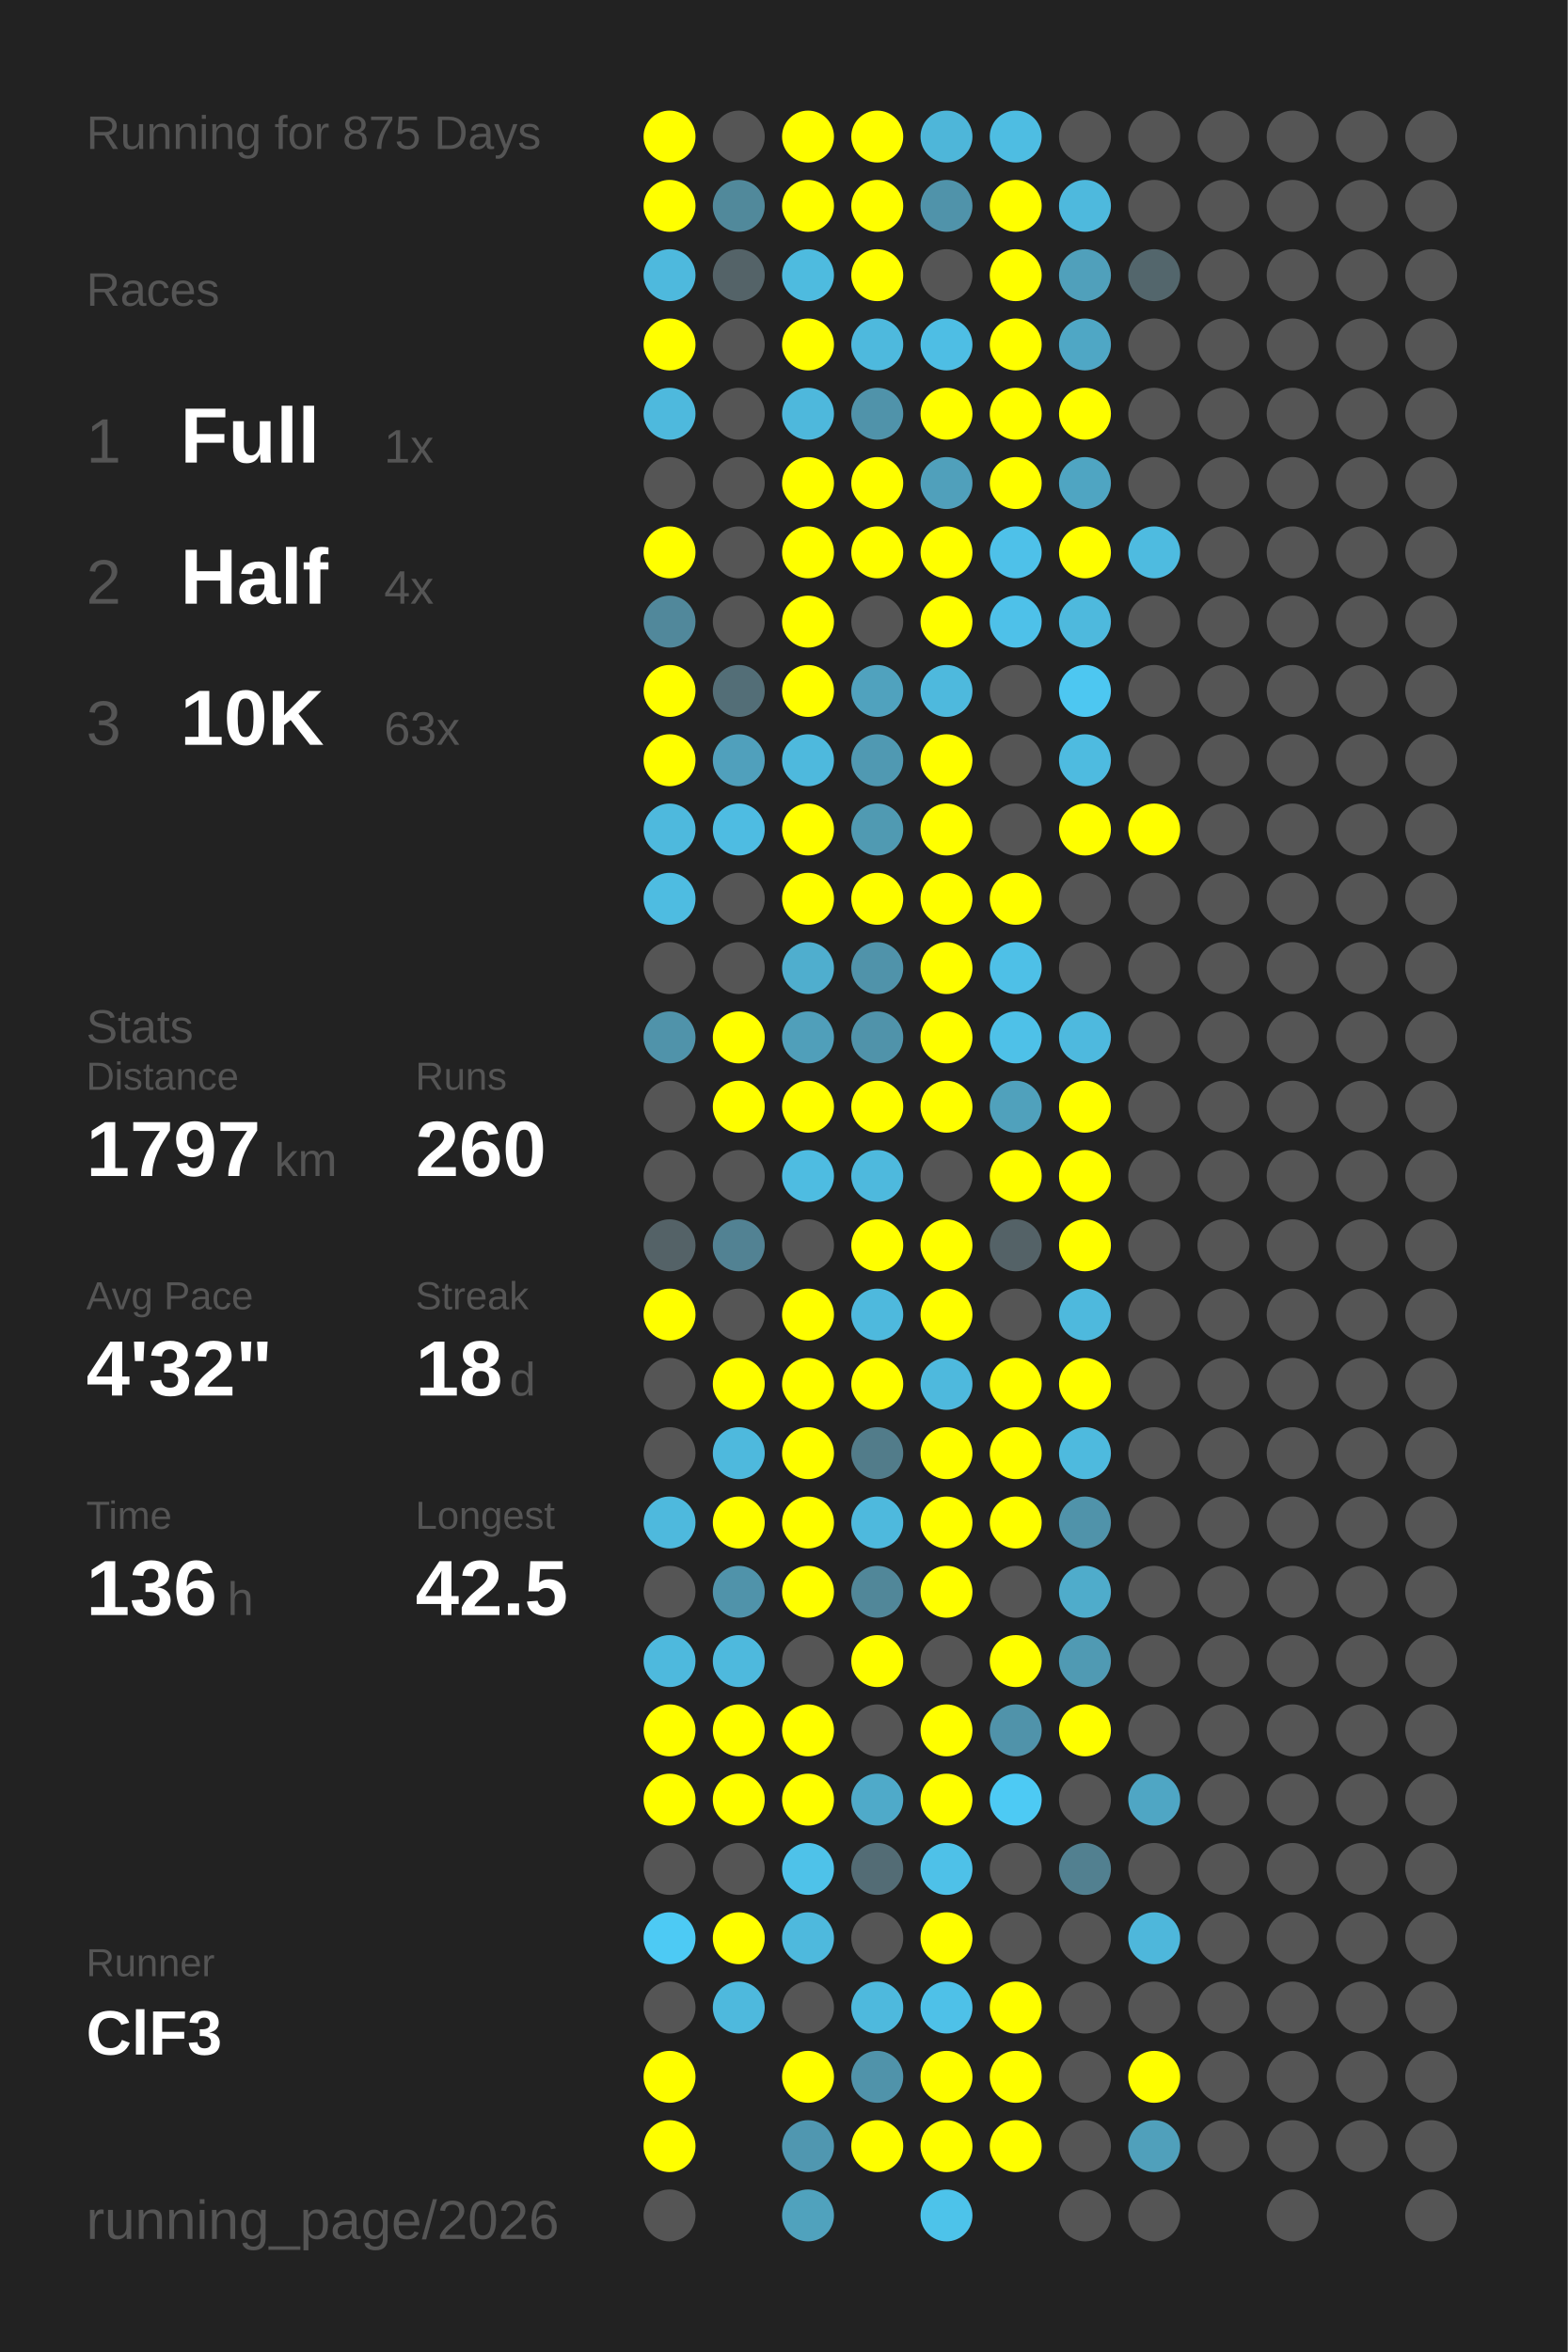
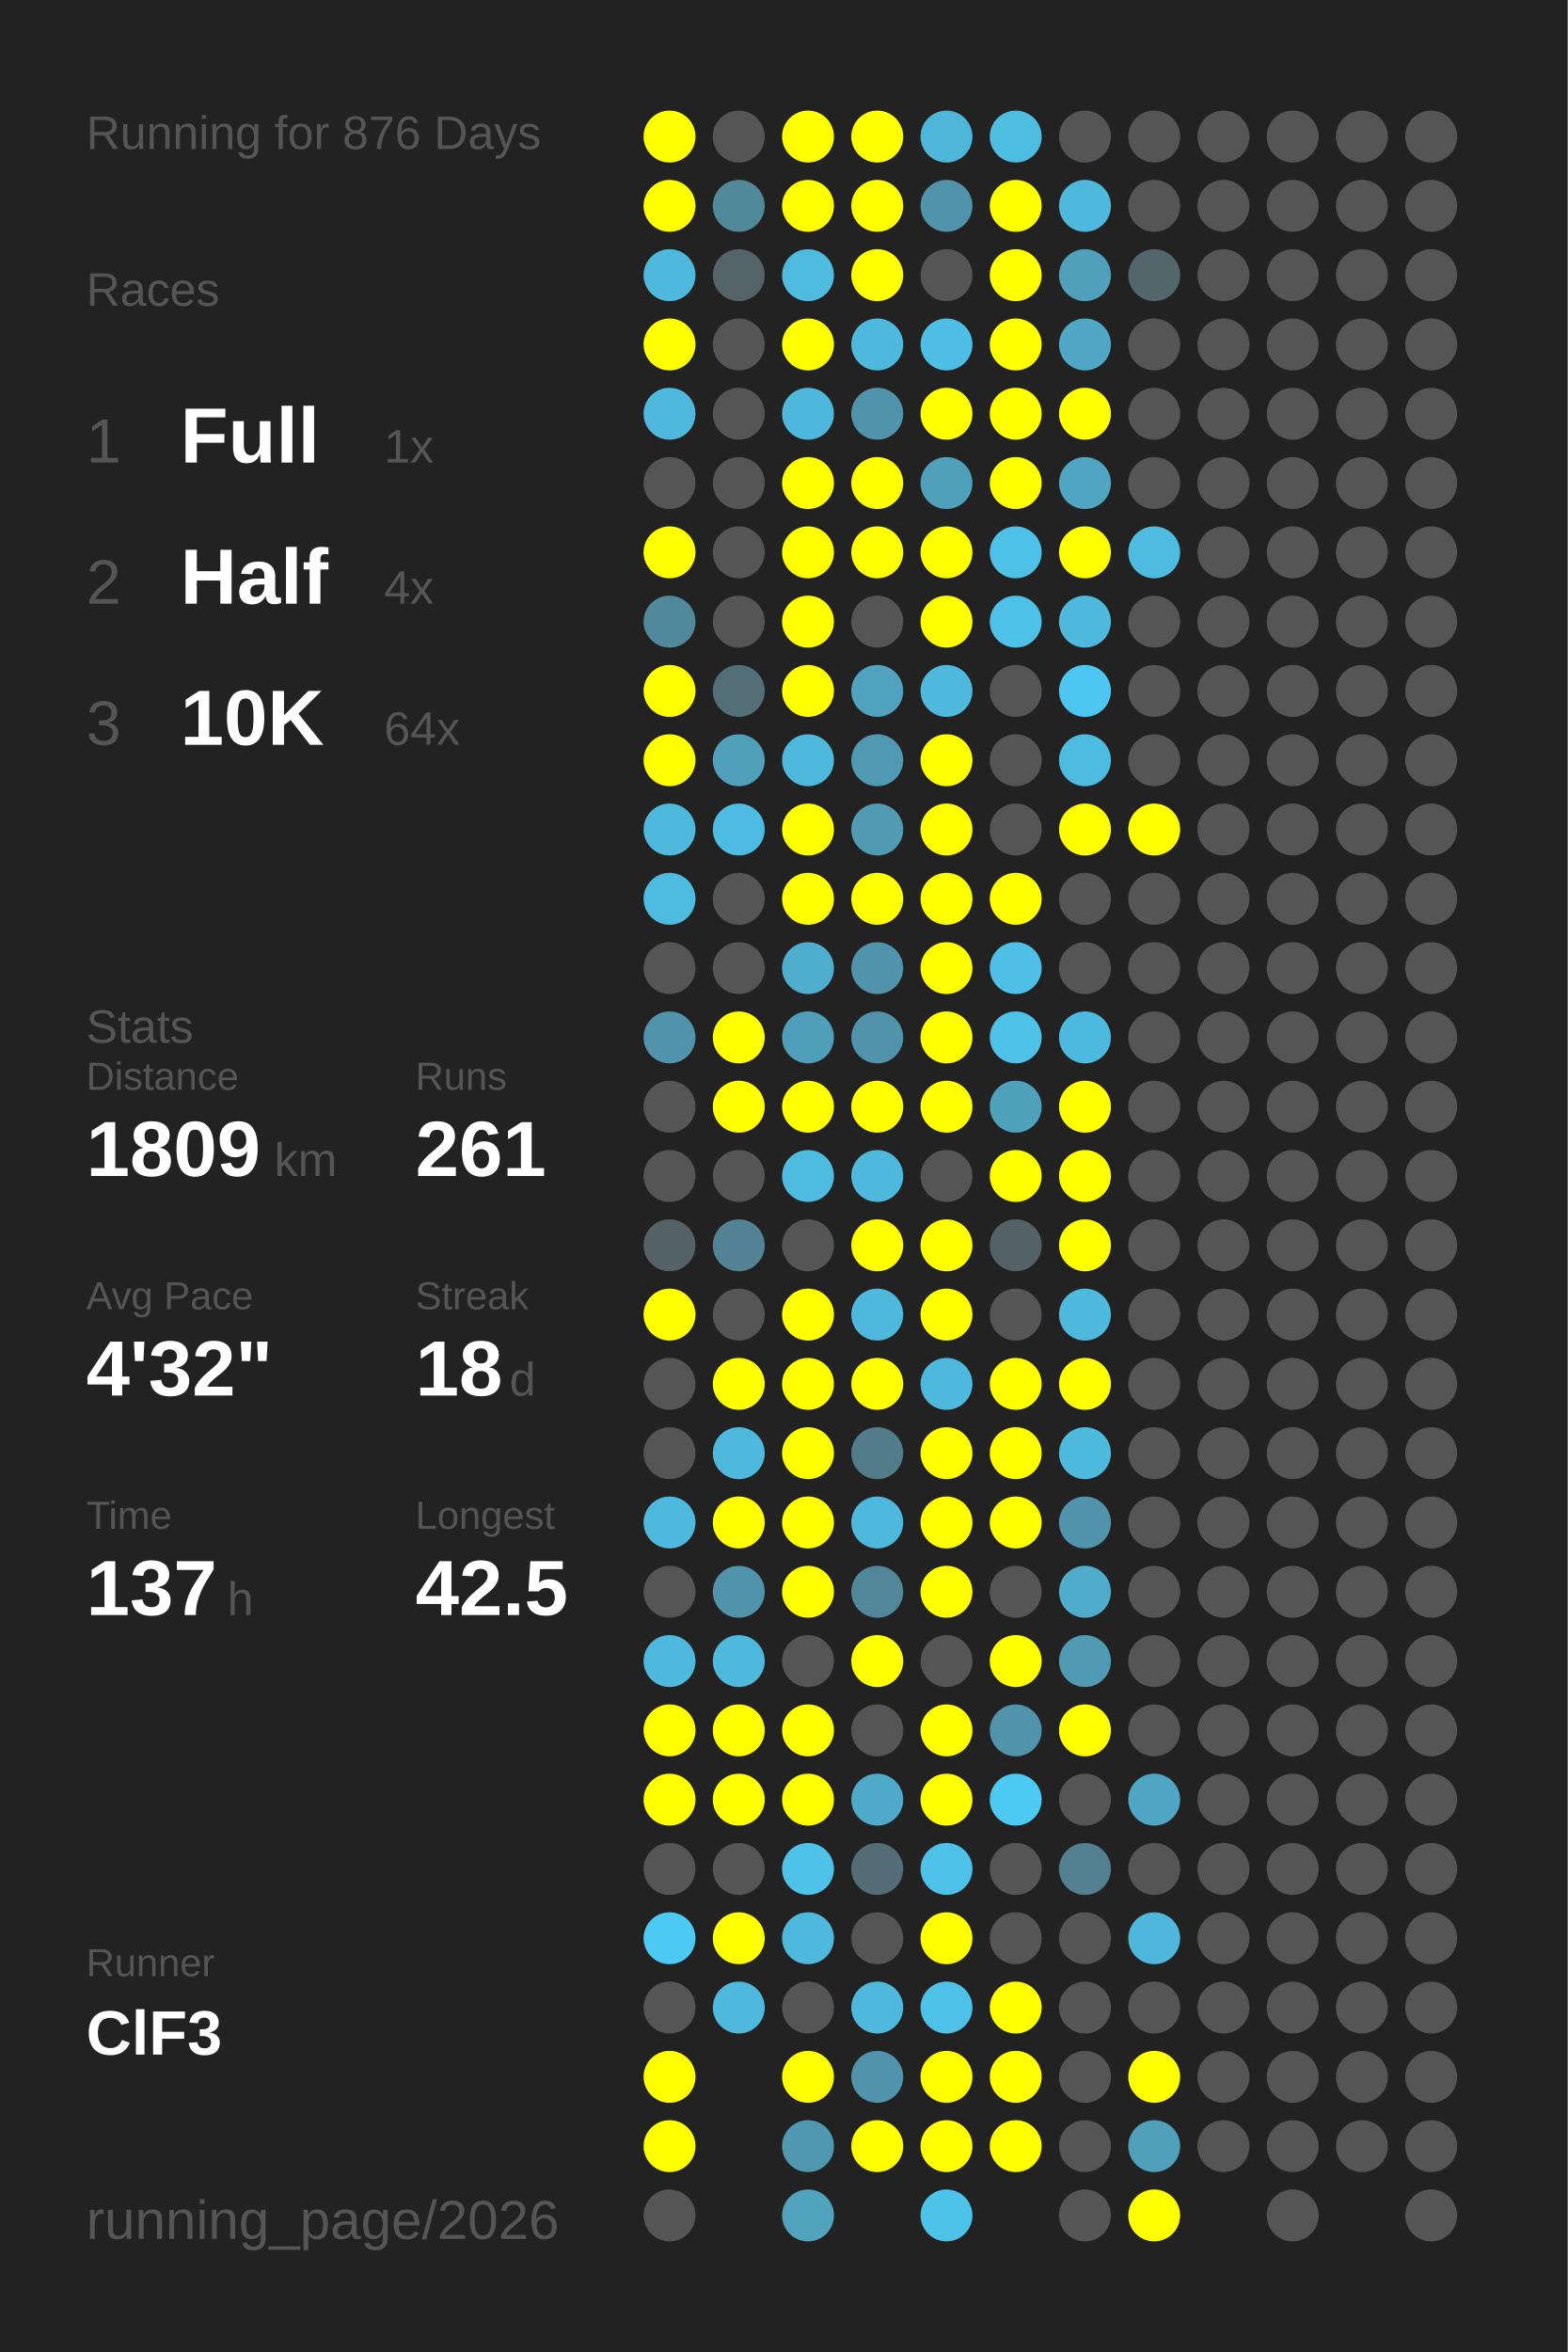
<svg xmlns="http://www.w3.org/2000/svg" baseProfile="full" height="300mm" version="1.1" viewBox="0,0,200,300" width="200mm">
  <defs />
  <rect fill="#222222" height="300" width="200" x="0" y="0" />
-   <text fill="#555555" style="font-size:6px; font-family:Arial;" x="11" y="19">Running for 875 Days</text>
+   <text fill="#555555" style="font-size:6px; font-family:Arial;" x="11" y="19">Running for 876 Days</text>
  <text fill="#555555" style="font-size:6px; font-family:Arial;" x="11" y="39">Races</text>
  <text fill="#555555" style="font-size:8px; font-family:Arial;" x="11" y="59">1</text>
  <text fill="#FFFFFF" style="font-size:10px; font-family:Arial; font-weight:bold;" x="23" y="59">Full</text>
  <text fill="#555555" style="font-size:6px; font-family:Arial;" x="49" y="59">1x</text>
  <text fill="#555555" style="font-size:8px; font-family:Arial;" x="11" y="77">2</text>
  <text fill="#FFFFFF" style="font-size:10px; font-family:Arial; font-weight:bold;" x="23" y="77">Half</text>
  <text fill="#555555" style="font-size:6px; font-family:Arial;" x="49" y="77">4x</text>
  <text fill="#555555" style="font-size:8px; font-family:Arial;" x="11" y="95">3</text>
  <text fill="#FFFFFF" style="font-size:10px; font-family:Arial; font-weight:bold;" x="23" y="95">10K</text>
-   <text fill="#555555" style="font-size:6px; font-family:Arial;" x="49" y="95">63x</text>
+   <text fill="#555555" style="font-size:6px; font-family:Arial;" x="49" y="95">64x</text>
  <text fill="#555555" style="font-size:6px; font-family:Arial;" x="11" y="133">Stats</text>
  <text fill="#555555" style="font-size:5px; font-family:Arial;" x="11" y="139">Distance</text>
-   <text fill="#FFFFFF" style="font-size:10px; font-family:Arial; font-weight:bold;" x="11" y="150">1797</text>
+   <text fill="#FFFFFF" style="font-size:10px; font-family:Arial; font-weight:bold;" x="11" y="150">1809</text>
  <text fill="#555555" style="font-size:6px; font-family:Arial;" x="35" y="150">km</text>
  <text fill="#555555" style="font-size:5px; font-family:Arial;" x="53" y="139">Runs</text>
-   <text fill="#FFFFFF" style="font-size:10px; font-family:Arial; font-weight:bold;" x="53" y="150">260</text>
+   <text fill="#FFFFFF" style="font-size:10px; font-family:Arial; font-weight:bold;" x="53" y="150">261</text>
  <text fill="#555555" style="font-size:5px; font-family:Arial;" x="11" y="167">Avg Pace</text>
  <text fill="#FFFFFF" style="font-size:10px; font-family:Arial; font-weight:bold;" x="11" y="178">4'32"</text>
  <text fill="#555555" style="font-size:5px; font-family:Arial;" x="53" y="167">Streak</text>
  <text fill="#FFFFFF" style="font-size:10px; font-family:Arial; font-weight:bold;" x="53" y="178">18</text>
  <text fill="#555555" style="font-size:6px; font-family:Arial;" x="65" y="178">d</text>
  <text fill="#555555" style="font-size:5px; font-family:Arial;" x="11" y="195">Time</text>
-   <text fill="#FFFFFF" style="font-size:10px; font-family:Arial; font-weight:bold;" x="11" y="206">136</text>
+   <text fill="#FFFFFF" style="font-size:10px; font-family:Arial; font-weight:bold;" x="11" y="206">137</text>
  <text fill="#555555" style="font-size:6px; font-family:Arial;" x="29" y="206">h</text>
  <text fill="#555555" style="font-size:5px; font-family:Arial;" x="53" y="195">Longest</text>
  <text fill="#FFFFFF" style="font-size:10px; font-family:Arial; font-weight:bold;" x="53" y="206">42.5</text>
  <text fill="#555555" style="font-size:5px; font-family:Arial;" x="11" y="252.065">Runner</text>
  <text fill="#FFFFFF" style="font-size:8px; font-family:Arial; font-weight:bold;" x="11" y="262.065">ClF3</text>
  <text fill="#555555" style="font-size:7px; font-family:Arial;" x="11" y="285.581">running_page/2026</text>
  <circle cx="85.417" cy="17.419" fill="#FFFF00" r="3.312" />
  <circle cx="85.417" cy="26.258" fill="#FFFF00" r="3.312" />
  <circle cx="85.417" cy="35.097" fill="#4eb9dd" r="3.312" />
  <circle cx="85.417" cy="43.935" fill="#FFFF00" r="3.312" />
  <circle cx="85.417" cy="52.774" fill="#4eb9dd" r="3.312" />
  <circle cx="85.417" cy="61.613" fill="#555555" r="3.312" />
  <circle cx="85.417" cy="70.452" fill="#FFFF00" r="3.312" />
  <circle cx="85.417" cy="79.29" fill="#51889b" r="3.312" />
  <circle cx="85.417" cy="88.129" fill="#FFFF00" r="3.312" />
  <circle cx="85.417" cy="96.968" fill="#FFFF00" r="3.312" />
  <circle cx="85.417" cy="105.806" fill="#4eb9dd" r="3.312" />
  <circle cx="85.417" cy="114.645" fill="#4ebce1" r="3.312" />
  <circle cx="85.417" cy="123.484" fill="#555555" r="3.312" />
  <circle cx="85.417" cy="132.323" fill="#5093aa" r="3.312" />
  <circle cx="85.417" cy="141.161" fill="#555555" r="3.312" />
  <circle cx="85.417" cy="150" fill="#555555" r="3.312" />
  <circle cx="85.417" cy="158.839" fill="#546267" r="3.312" />
  <circle cx="85.417" cy="167.677" fill="#FFFF00" r="3.312" />
  <circle cx="85.417" cy="176.516" fill="#555555" r="3.312" />
  <circle cx="85.417" cy="185.355" fill="#555555" r="3.312" />
  <circle cx="85.417" cy="194.194" fill="#4eb9dd" r="3.312" />
  <circle cx="85.417" cy="203.032" fill="#555555" r="3.312" />
  <circle cx="85.417" cy="211.871" fill="#4eb9dd" r="3.312" />
  <circle cx="85.417" cy="220.71" fill="#FFFF00" r="3.312" />
  <circle cx="85.417" cy="229.548" fill="#FFFF00" r="3.312" />
  <circle cx="85.417" cy="238.387" fill="#555555" r="3.312" />
  <circle cx="85.417" cy="247.226" fill="#4dcaf4" r="3.312" />
  <circle cx="85.417" cy="256.065" fill="#555555" r="3.312" />
  <circle cx="85.417" cy="264.903" fill="#FFFF00" r="3.312" />
  <circle cx="85.417" cy="273.742" fill="#FFFF00" r="3.312" />
  <circle cx="85.417" cy="282.581" fill="#555555" r="3.312" />
  <circle cx="94.25" cy="17.419" fill="#555555" r="3.312" />
  <circle cx="94.25" cy="26.258" fill="#51899b" r="3.312" />
  <circle cx="94.25" cy="35.097" fill="#546368" r="3.312" />
  <circle cx="94.25" cy="43.935" fill="#555555" r="3.312" />
  <circle cx="94.25" cy="52.774" fill="#555555" r="3.312" />
  <circle cx="94.25" cy="61.613" fill="#555555" r="3.312" />
  <circle cx="94.25" cy="70.452" fill="#555555" r="3.312" />
  <circle cx="94.25" cy="79.29" fill="#555555" r="3.312" />
  <circle cx="94.25" cy="88.129" fill="#536e77" r="3.312" />
  <circle cx="94.25" cy="96.968" fill="#50a0bc" r="3.312" />
  <circle cx="94.25" cy="105.806" fill="#4ebce2" r="3.312" />
  <circle cx="94.25" cy="114.645" fill="#555555" r="3.312" />
  <circle cx="94.25" cy="123.484" fill="#555555" r="3.312" />
  <circle cx="94.25" cy="132.323" fill="#FFFF00" r="3.312" />
  <circle cx="94.25" cy="141.161" fill="#FFFF00" r="3.312" />
  <circle cx="94.25" cy="150" fill="#555555" r="3.312" />
  <circle cx="94.25" cy="158.839" fill="#528293" r="3.312" />
  <circle cx="94.25" cy="167.677" fill="#555555" r="3.312" />
  <circle cx="94.25" cy="176.516" fill="#FFFF00" r="3.312" />
  <circle cx="94.25" cy="185.355" fill="#4eb9dd" r="3.312" />
  <circle cx="94.25" cy="194.194" fill="#FFFF00" r="3.312" />
  <circle cx="94.25" cy="203.032" fill="#5093aa" r="3.312" />
  <circle cx="94.25" cy="211.871" fill="#4eb9dd" r="3.312" />
  <circle cx="94.25" cy="220.71" fill="#FFFF00" r="3.312" />
  <circle cx="94.25" cy="229.548" fill="#FFFF00" r="3.312" />
  <circle cx="94.25" cy="238.387" fill="#555555" r="3.312" />
  <circle cx="94.25" cy="247.226" fill="#FFFF00" r="3.312" />
  <circle cx="94.25" cy="256.065" fill="#4eb9dd" r="3.312" />
  <circle cx="103.083" cy="17.419" fill="#FFFF00" r="3.312" />
  <circle cx="103.083" cy="26.258" fill="#FFFF00" r="3.312" />
  <circle cx="103.083" cy="35.097" fill="#4ebbdf" r="3.312" />
  <circle cx="103.083" cy="43.935" fill="#FFFF00" r="3.312" />
  <circle cx="103.083" cy="52.774" fill="#4eb8dc" r="3.312" />
  <circle cx="103.083" cy="61.613" fill="#FFFF00" r="3.312" />
  <circle cx="103.083" cy="70.452" fill="#FFFF00" r="3.312" />
  <circle cx="103.083" cy="79.29" fill="#FFFF00" r="3.312" />
  <circle cx="103.083" cy="88.129" fill="#FFFF00" r="3.312" />
  <circle cx="103.083" cy="96.968" fill="#4eb9dd" r="3.312" />
  <circle cx="103.083" cy="105.806" fill="#FFFF00" r="3.312" />
  <circle cx="103.083" cy="114.645" fill="#FFFF00" r="3.312" />
  <circle cx="103.083" cy="123.484" fill="#4faece" r="3.312" />
  <circle cx="103.083" cy="132.323" fill="#509fba" r="3.312" />
  <circle cx="103.083" cy="141.161" fill="#FFFF00" r="3.312" />
  <circle cx="103.083" cy="150" fill="#4ebce1" r="3.312" />
  <circle cx="103.083" cy="158.839" fill="#555555" r="3.312" />
  <circle cx="103.083" cy="167.677" fill="#FFFF00" r="3.312" />
  <circle cx="103.083" cy="176.516" fill="#FFFF00" r="3.312" />
  <circle cx="103.083" cy="185.355" fill="#FFFF00" r="3.312" />
  <circle cx="103.083" cy="194.194" fill="#FFFF00" r="3.312" />
  <circle cx="103.083" cy="203.032" fill="#FFFF00" r="3.312" />
  <circle cx="103.083" cy="211.871" fill="#555555" r="3.312" />
  <circle cx="103.083" cy="220.71" fill="#FFFF00" r="3.312" />
  <circle cx="103.083" cy="229.548" fill="#FFFF00" r="3.312" />
  <circle cx="103.083" cy="238.387" fill="#4ec2e9" r="3.312" />
  <circle cx="103.083" cy="247.226" fill="#4eb9dd" r="3.312" />
  <circle cx="103.083" cy="256.065" fill="#555555" r="3.312" />
  <circle cx="103.083" cy="264.903" fill="#FFFF00" r="3.312" />
  <circle cx="103.083" cy="273.742" fill="#5097b0" r="3.312" />
  <circle cx="103.083" cy="282.581" fill="#50a2bd" r="3.312" />
  <circle cx="111.917" cy="17.419" fill="#FFFF00" r="3.312" />
  <circle cx="111.917" cy="26.258" fill="#FFFF00" r="3.312" />
  <circle cx="111.917" cy="35.097" fill="#FFFF00" r="3.312" />
  <circle cx="111.917" cy="43.935" fill="#4eb9dd" r="3.312" />
  <circle cx="111.917" cy="52.774" fill="#5093aa" r="3.312" />
  <circle cx="111.917" cy="61.613" fill="#FFFF00" r="3.312" />
  <circle cx="111.917" cy="70.452" fill="#FFFF00" r="3.312" />
  <circle cx="111.917" cy="79.29" fill="#555555" r="3.312" />
  <circle cx="111.917" cy="88.129" fill="#50a2be" r="3.312" />
  <circle cx="111.917" cy="96.968" fill="#5099b2" r="3.312" />
  <circle cx="111.917" cy="105.806" fill="#509ab2" r="3.312" />
  <circle cx="111.917" cy="114.645" fill="#FFFF00" r="3.312" />
  <circle cx="111.917" cy="123.484" fill="#5093aa" r="3.312" />
  <circle cx="111.917" cy="132.323" fill="#5093aa" r="3.312" />
  <circle cx="111.917" cy="141.161" fill="#FFFF00" r="3.312" />
  <circle cx="111.917" cy="150" fill="#4eb9dd" r="3.312" />
  <circle cx="111.917" cy="158.839" fill="#FFFF00" r="3.312" />
  <circle cx="111.917" cy="167.677" fill="#4eb9dd" r="3.312" />
  <circle cx="111.917" cy="176.516" fill="#FFFF00" r="3.312" />
  <circle cx="111.917" cy="185.355" fill="#527c8a" r="3.312" />
  <circle cx="111.917" cy="194.194" fill="#4eb9dd" r="3.312" />
  <circle cx="111.917" cy="203.032" fill="#518799" r="3.312" />
  <circle cx="111.917" cy="211.871" fill="#FFFF00" r="3.312" />
  <circle cx="111.917" cy="220.71" fill="#555555" r="3.312" />
  <circle cx="111.917" cy="229.548" fill="#4faac9" r="3.312" />
  <circle cx="111.917" cy="238.387" fill="#536c75" r="3.312" />
  <circle cx="111.917" cy="247.226" fill="#555555" r="3.312" />
  <circle cx="111.917" cy="256.065" fill="#4eb9dd" r="3.312" />
  <circle cx="111.917" cy="264.903" fill="#5093aa" r="3.312" />
  <circle cx="111.917" cy="273.742" fill="#FFFF00" r="3.312" />
  <circle cx="120.75" cy="17.419" fill="#4eb6d9" r="3.312" />
  <circle cx="120.75" cy="26.258" fill="#5093aa" r="3.312" />
  <circle cx="120.75" cy="35.097" fill="#555555" r="3.312" />
  <circle cx="120.75" cy="43.935" fill="#4ebee4" r="3.312" />
  <circle cx="120.75" cy="52.774" fill="#FFFF00" r="3.312" />
  <circle cx="120.75" cy="61.613" fill="#50a0bb" r="3.312" />
  <circle cx="120.75" cy="70.452" fill="#FFFF00" r="3.312" />
  <circle cx="120.75" cy="79.29" fill="#FFFF00" r="3.312" />
  <circle cx="120.75" cy="88.129" fill="#4eb9dd" r="3.312" />
  <circle cx="120.75" cy="96.968" fill="#FFFF00" r="3.312" />
  <circle cx="120.75" cy="105.806" fill="#FFFF00" r="3.312" />
  <circle cx="120.75" cy="114.645" fill="#FFFF00" r="3.312" />
  <circle cx="120.75" cy="123.484" fill="#FFFF00" r="3.312" />
  <circle cx="120.75" cy="132.323" fill="#FFFF00" r="3.312" />
  <circle cx="120.75" cy="141.161" fill="#FFFF00" r="3.312" />
  <circle cx="120.75" cy="150" fill="#555555" r="3.312" />
  <circle cx="120.75" cy="158.839" fill="#FFFF00" r="3.312" />
  <circle cx="120.75" cy="167.677" fill="#FFFF00" r="3.312" />
  <circle cx="120.75" cy="176.516" fill="#4eb9dd" r="3.312" />
  <circle cx="120.75" cy="185.355" fill="#FFFF00" r="3.312" />
  <circle cx="120.75" cy="194.194" fill="#FFFF00" r="3.312" />
  <circle cx="120.75" cy="203.032" fill="#FFFF00" r="3.312" />
  <circle cx="120.75" cy="211.871" fill="#555555" r="3.312" />
  <circle cx="120.75" cy="220.71" fill="#FFFF00" r="3.312" />
  <circle cx="120.75" cy="229.548" fill="#FFFF00" r="3.312" />
  <circle cx="120.75" cy="238.387" fill="#4ec1e8" r="3.312" />
  <circle cx="120.75" cy="247.226" fill="#FFFF00" r="3.312" />
  <circle cx="120.75" cy="256.065" fill="#4ec1e8" r="3.312" />
  <circle cx="120.75" cy="264.903" fill="#FFFF00" r="3.312" />
  <circle cx="120.75" cy="273.742" fill="#FFFF00" r="3.312" />
  <circle cx="120.75" cy="282.581" fill="#4dc3ea" r="3.312" />
  <circle cx="129.583" cy="17.419" fill="#4ebde2" r="3.312" />
  <circle cx="129.583" cy="26.258" fill="#FFFF00" r="3.312" />
  <circle cx="129.583" cy="35.097" fill="#FFFF00" r="3.312" />
  <circle cx="129.583" cy="43.935" fill="#FFFF00" r="3.312" />
  <circle cx="129.583" cy="52.774" fill="#FFFF00" r="3.312" />
  <circle cx="129.583" cy="61.613" fill="#FFFF00" r="3.312" />
  <circle cx="129.583" cy="70.452" fill="#4ec1e9" r="3.312" />
  <circle cx="129.583" cy="79.29" fill="#4ec1e9" r="3.312" />
  <circle cx="129.583" cy="88.129" fill="#555555" r="3.312" />
  <circle cx="129.583" cy="96.968" fill="#555555" r="3.312" />
  <circle cx="129.583" cy="105.806" fill="#555555" r="3.312" />
  <circle cx="129.583" cy="114.645" fill="#FFFF00" r="3.312" />
  <circle cx="129.583" cy="123.484" fill="#4ec0e7" r="3.312" />
  <circle cx="129.583" cy="132.323" fill="#4ec1e8" r="3.312" />
  <circle cx="129.583" cy="141.161" fill="#50a1bc" r="3.312" />
  <circle cx="129.583" cy="150" fill="#FFFF00" r="3.312" />
  <circle cx="129.583" cy="158.839" fill="#546267" r="3.312" />
  <circle cx="129.583" cy="167.677" fill="#555555" r="3.312" />
  <circle cx="129.583" cy="176.516" fill="#FFFF00" r="3.312" />
  <circle cx="129.583" cy="185.355" fill="#FFFF00" r="3.312" />
  <circle cx="129.583" cy="194.194" fill="#FFFF00" r="3.312" />
  <circle cx="129.583" cy="203.032" fill="#555555" r="3.312" />
  <circle cx="129.583" cy="211.871" fill="#FFFF00" r="3.312" />
  <circle cx="129.583" cy="220.71" fill="#5093aa" r="3.312" />
  <circle cx="129.583" cy="229.548" fill="#4dcaf4" r="3.312" />
  <circle cx="129.583" cy="238.387" fill="#555555" r="3.312" />
  <circle cx="129.583" cy="247.226" fill="#555555" r="3.312" />
  <circle cx="129.583" cy="256.065" fill="#FFFF00" r="3.312" />
  <circle cx="129.583" cy="264.903" fill="#FFFF00" r="3.312" />
  <circle cx="129.583" cy="273.742" fill="#FFFF00" r="3.312" />
  <circle cx="138.417" cy="17.419" fill="#555555" r="3.312" />
  <circle cx="138.417" cy="26.258" fill="#4eb9dd" r="3.312" />
  <circle cx="138.417" cy="35.097" fill="#50a0bb" r="3.312" />
  <circle cx="138.417" cy="43.935" fill="#4fa7c5" r="3.312" />
  <circle cx="138.417" cy="52.774" fill="#FFFF00" r="3.312" />
  <circle cx="138.417" cy="61.613" fill="#4fa5c2" r="3.312" />
  <circle cx="138.417" cy="70.452" fill="#FFFF00" r="3.312" />
  <circle cx="138.417" cy="79.29" fill="#4eb9dd" r="3.312" />
  <circle cx="138.417" cy="88.129" fill="#4dc7f1" r="3.312" />
  <circle cx="138.417" cy="96.968" fill="#4ebbe0" r="3.312" />
  <circle cx="138.417" cy="105.806" fill="#FFFF00" r="3.312" />
  <circle cx="138.417" cy="114.645" fill="#555555" r="3.312" />
  <circle cx="138.417" cy="123.484" fill="#555555" r="3.312" />
  <circle cx="138.417" cy="132.323" fill="#4eb9de" r="3.312" />
  <circle cx="138.417" cy="141.161" fill="#FFFF00" r="3.312" />
  <circle cx="138.417" cy="150" fill="#FFFF00" r="3.312" />
  <circle cx="138.417" cy="158.839" fill="#FFFF00" r="3.312" />
  <circle cx="138.417" cy="167.677" fill="#4eb9dd" r="3.312" />
  <circle cx="138.417" cy="176.516" fill="#FFFF00" r="3.312" />
  <circle cx="138.417" cy="185.355" fill="#4ebade" r="3.312" />
  <circle cx="138.417" cy="194.194" fill="#5093aa" r="3.312" />
  <circle cx="138.417" cy="203.032" fill="#4faccb" r="3.312" />
  <circle cx="138.417" cy="211.871" fill="#509ab3" r="3.312" />
  <circle cx="138.417" cy="220.71" fill="#FFFF00" r="3.312" />
  <circle cx="138.417" cy="229.548" fill="#555555" r="3.312" />
  <circle cx="138.417" cy="238.387" fill="#528090" r="3.312" />
  <circle cx="138.417" cy="247.226" fill="#555555" r="3.312" />
  <circle cx="138.417" cy="256.065" fill="#555555" r="3.312" />
  <circle cx="138.417" cy="264.903" fill="#555555" r="3.312" />
  <circle cx="138.417" cy="273.742" fill="#555555" r="3.312" />
  <circle cx="138.417" cy="282.581" fill="#555555" r="3.312" />
  <circle cx="147.25" cy="17.419" fill="#555555" r="3.312" />
  <circle cx="147.25" cy="26.258" fill="#555555" r="3.312" />
  <circle cx="147.25" cy="35.097" fill="#53666c" r="3.312" />
  <circle cx="147.25" cy="43.935" fill="#555555" r="3.312" />
  <circle cx="147.25" cy="52.774" fill="#555555" r="3.312" />
  <circle cx="147.25" cy="61.613" fill="#555555" r="3.312" />
  <circle cx="147.25" cy="70.452" fill="#4ebbe0" r="3.312" />
  <circle cx="147.25" cy="79.29" fill="#555555" r="3.312" />
  <circle cx="147.25" cy="88.129" fill="#555555" r="3.312" />
  <circle cx="147.25" cy="96.968" fill="#555555" r="3.312" />
  <circle cx="147.25" cy="105.806" fill="#FFFF00" r="3.312" />
  <circle cx="147.25" cy="114.645" fill="#555555" r="3.312" />
  <circle cx="147.25" cy="123.484" fill="#555555" r="3.312" />
  <circle cx="147.25" cy="132.323" fill="#555555" r="3.312" />
  <circle cx="147.25" cy="141.161" fill="#555555" r="3.312" />
  <circle cx="147.25" cy="150" fill="#555555" r="3.312" />
  <circle cx="147.25" cy="158.839" fill="#555555" r="3.312" />
  <circle cx="147.25" cy="167.677" fill="#555555" r="3.312" />
  <circle cx="147.25" cy="176.516" fill="#555555" r="3.312" />
  <circle cx="147.25" cy="185.355" fill="#555555" r="3.312" />
  <circle cx="147.25" cy="194.194" fill="#555555" r="3.312" />
  <circle cx="147.25" cy="203.032" fill="#555555" r="3.312" />
  <circle cx="147.25" cy="211.871" fill="#555555" r="3.312" />
  <circle cx="147.25" cy="220.71" fill="#555555" r="3.312" />
  <circle cx="147.25" cy="229.548" fill="#4fa6c4" r="3.312" />
  <circle cx="147.25" cy="238.387" fill="#555555" r="3.312" />
  <circle cx="147.25" cy="247.226" fill="#4eb7db" r="3.312" />
  <circle cx="147.25" cy="256.065" fill="#555555" r="3.312" />
  <circle cx="147.25" cy="264.903" fill="#FFFF00" r="3.312" />
  <circle cx="147.25" cy="273.742" fill="#50a0bb" r="3.312" />
-   <circle cx="147.25" cy="282.581" fill="#555555" r="3.312" />
+   <circle cx="147.25" cy="282.581" fill="#FFFF00" r="3.312" />
  <circle cx="156.083" cy="17.419" fill="#555555" r="3.312" />
  <circle cx="156.083" cy="26.258" fill="#555555" r="3.312" />
  <circle cx="156.083" cy="35.097" fill="#555555" r="3.312" />
  <circle cx="156.083" cy="43.935" fill="#555555" r="3.312" />
  <circle cx="156.083" cy="52.774" fill="#555555" r="3.312" />
  <circle cx="156.083" cy="61.613" fill="#555555" r="3.312" />
  <circle cx="156.083" cy="70.452" fill="#555555" r="3.312" />
  <circle cx="156.083" cy="79.29" fill="#555555" r="3.312" />
  <circle cx="156.083" cy="88.129" fill="#555555" r="3.312" />
  <circle cx="156.083" cy="96.968" fill="#555555" r="3.312" />
  <circle cx="156.083" cy="105.806" fill="#555555" r="3.312" />
  <circle cx="156.083" cy="114.645" fill="#555555" r="3.312" />
  <circle cx="156.083" cy="123.484" fill="#555555" r="3.312" />
  <circle cx="156.083" cy="132.323" fill="#555555" r="3.312" />
  <circle cx="156.083" cy="141.161" fill="#555555" r="3.312" />
  <circle cx="156.083" cy="150" fill="#555555" r="3.312" />
  <circle cx="156.083" cy="158.839" fill="#555555" r="3.312" />
  <circle cx="156.083" cy="167.677" fill="#555555" r="3.312" />
  <circle cx="156.083" cy="176.516" fill="#555555" r="3.312" />
  <circle cx="156.083" cy="185.355" fill="#555555" r="3.312" />
  <circle cx="156.083" cy="194.194" fill="#555555" r="3.312" />
  <circle cx="156.083" cy="203.032" fill="#555555" r="3.312" />
  <circle cx="156.083" cy="211.871" fill="#555555" r="3.312" />
  <circle cx="156.083" cy="220.71" fill="#555555" r="3.312" />
  <circle cx="156.083" cy="229.548" fill="#555555" r="3.312" />
  <circle cx="156.083" cy="238.387" fill="#555555" r="3.312" />
  <circle cx="156.083" cy="247.226" fill="#555555" r="3.312" />
  <circle cx="156.083" cy="256.065" fill="#555555" r="3.312" />
  <circle cx="156.083" cy="264.903" fill="#555555" r="3.312" />
  <circle cx="156.083" cy="273.742" fill="#555555" r="3.312" />
  <circle cx="164.917" cy="17.419" fill="#555555" r="3.312" />
  <circle cx="164.917" cy="26.258" fill="#555555" r="3.312" />
  <circle cx="164.917" cy="35.097" fill="#555555" r="3.312" />
  <circle cx="164.917" cy="43.935" fill="#555555" r="3.312" />
  <circle cx="164.917" cy="52.774" fill="#555555" r="3.312" />
  <circle cx="164.917" cy="61.613" fill="#555555" r="3.312" />
  <circle cx="164.917" cy="70.452" fill="#555555" r="3.312" />
  <circle cx="164.917" cy="79.29" fill="#555555" r="3.312" />
  <circle cx="164.917" cy="88.129" fill="#555555" r="3.312" />
  <circle cx="164.917" cy="96.968" fill="#555555" r="3.312" />
  <circle cx="164.917" cy="105.806" fill="#555555" r="3.312" />
  <circle cx="164.917" cy="114.645" fill="#555555" r="3.312" />
  <circle cx="164.917" cy="123.484" fill="#555555" r="3.312" />
  <circle cx="164.917" cy="132.323" fill="#555555" r="3.312" />
  <circle cx="164.917" cy="141.161" fill="#555555" r="3.312" />
  <circle cx="164.917" cy="150" fill="#555555" r="3.312" />
  <circle cx="164.917" cy="158.839" fill="#555555" r="3.312" />
  <circle cx="164.917" cy="167.677" fill="#555555" r="3.312" />
  <circle cx="164.917" cy="176.516" fill="#555555" r="3.312" />
  <circle cx="164.917" cy="185.355" fill="#555555" r="3.312" />
  <circle cx="164.917" cy="194.194" fill="#555555" r="3.312" />
  <circle cx="164.917" cy="203.032" fill="#555555" r="3.312" />
  <circle cx="164.917" cy="211.871" fill="#555555" r="3.312" />
  <circle cx="164.917" cy="220.71" fill="#555555" r="3.312" />
  <circle cx="164.917" cy="229.548" fill="#555555" r="3.312" />
  <circle cx="164.917" cy="238.387" fill="#555555" r="3.312" />
  <circle cx="164.917" cy="247.226" fill="#555555" r="3.312" />
  <circle cx="164.917" cy="256.065" fill="#555555" r="3.312" />
  <circle cx="164.917" cy="264.903" fill="#555555" r="3.312" />
  <circle cx="164.917" cy="273.742" fill="#555555" r="3.312" />
  <circle cx="164.917" cy="282.581" fill="#555555" r="3.312" />
  <circle cx="173.75" cy="17.419" fill="#555555" r="3.312" />
  <circle cx="173.75" cy="26.258" fill="#555555" r="3.312" />
  <circle cx="173.75" cy="35.097" fill="#555555" r="3.312" />
  <circle cx="173.75" cy="43.935" fill="#555555" r="3.312" />
  <circle cx="173.75" cy="52.774" fill="#555555" r="3.312" />
  <circle cx="173.75" cy="61.613" fill="#555555" r="3.312" />
  <circle cx="173.75" cy="70.452" fill="#555555" r="3.312" />
  <circle cx="173.75" cy="79.29" fill="#555555" r="3.312" />
  <circle cx="173.75" cy="88.129" fill="#555555" r="3.312" />
  <circle cx="173.75" cy="96.968" fill="#555555" r="3.312" />
  <circle cx="173.75" cy="105.806" fill="#555555" r="3.312" />
  <circle cx="173.75" cy="114.645" fill="#555555" r="3.312" />
  <circle cx="173.75" cy="123.484" fill="#555555" r="3.312" />
  <circle cx="173.75" cy="132.323" fill="#555555" r="3.312" />
  <circle cx="173.75" cy="141.161" fill="#555555" r="3.312" />
  <circle cx="173.75" cy="150" fill="#555555" r="3.312" />
  <circle cx="173.75" cy="158.839" fill="#555555" r="3.312" />
  <circle cx="173.75" cy="167.677" fill="#555555" r="3.312" />
  <circle cx="173.75" cy="176.516" fill="#555555" r="3.312" />
  <circle cx="173.75" cy="185.355" fill="#555555" r="3.312" />
  <circle cx="173.75" cy="194.194" fill="#555555" r="3.312" />
  <circle cx="173.75" cy="203.032" fill="#555555" r="3.312" />
  <circle cx="173.75" cy="211.871" fill="#555555" r="3.312" />
  <circle cx="173.75" cy="220.71" fill="#555555" r="3.312" />
  <circle cx="173.75" cy="229.548" fill="#555555" r="3.312" />
  <circle cx="173.75" cy="238.387" fill="#555555" r="3.312" />
  <circle cx="173.75" cy="247.226" fill="#555555" r="3.312" />
  <circle cx="173.75" cy="256.065" fill="#555555" r="3.312" />
  <circle cx="173.75" cy="264.903" fill="#555555" r="3.312" />
  <circle cx="173.75" cy="273.742" fill="#555555" r="3.312" />
  <circle cx="182.583" cy="17.419" fill="#555555" r="3.312" />
  <circle cx="182.583" cy="26.258" fill="#555555" r="3.312" />
  <circle cx="182.583" cy="35.097" fill="#555555" r="3.312" />
  <circle cx="182.583" cy="43.935" fill="#555555" r="3.312" />
  <circle cx="182.583" cy="52.774" fill="#555555" r="3.312" />
  <circle cx="182.583" cy="61.613" fill="#555555" r="3.312" />
  <circle cx="182.583" cy="70.452" fill="#555555" r="3.312" />
  <circle cx="182.583" cy="79.29" fill="#555555" r="3.312" />
  <circle cx="182.583" cy="88.129" fill="#555555" r="3.312" />
  <circle cx="182.583" cy="96.968" fill="#555555" r="3.312" />
  <circle cx="182.583" cy="105.806" fill="#555555" r="3.312" />
  <circle cx="182.583" cy="114.645" fill="#555555" r="3.312" />
  <circle cx="182.583" cy="123.484" fill="#555555" r="3.312" />
  <circle cx="182.583" cy="132.323" fill="#555555" r="3.312" />
  <circle cx="182.583" cy="141.161" fill="#555555" r="3.312" />
  <circle cx="182.583" cy="150" fill="#555555" r="3.312" />
  <circle cx="182.583" cy="158.839" fill="#555555" r="3.312" />
  <circle cx="182.583" cy="167.677" fill="#555555" r="3.312" />
  <circle cx="182.583" cy="176.516" fill="#555555" r="3.312" />
  <circle cx="182.583" cy="185.355" fill="#555555" r="3.312" />
  <circle cx="182.583" cy="194.194" fill="#555555" r="3.312" />
  <circle cx="182.583" cy="203.032" fill="#555555" r="3.312" />
  <circle cx="182.583" cy="211.871" fill="#555555" r="3.312" />
  <circle cx="182.583" cy="220.71" fill="#555555" r="3.312" />
  <circle cx="182.583" cy="229.548" fill="#555555" r="3.312" />
  <circle cx="182.583" cy="238.387" fill="#555555" r="3.312" />
  <circle cx="182.583" cy="247.226" fill="#555555" r="3.312" />
  <circle cx="182.583" cy="256.065" fill="#555555" r="3.312" />
  <circle cx="182.583" cy="264.903" fill="#555555" r="3.312" />
  <circle cx="182.583" cy="273.742" fill="#555555" r="3.312" />
  <circle cx="182.583" cy="282.581" fill="#555555" r="3.312" />
</svg>
